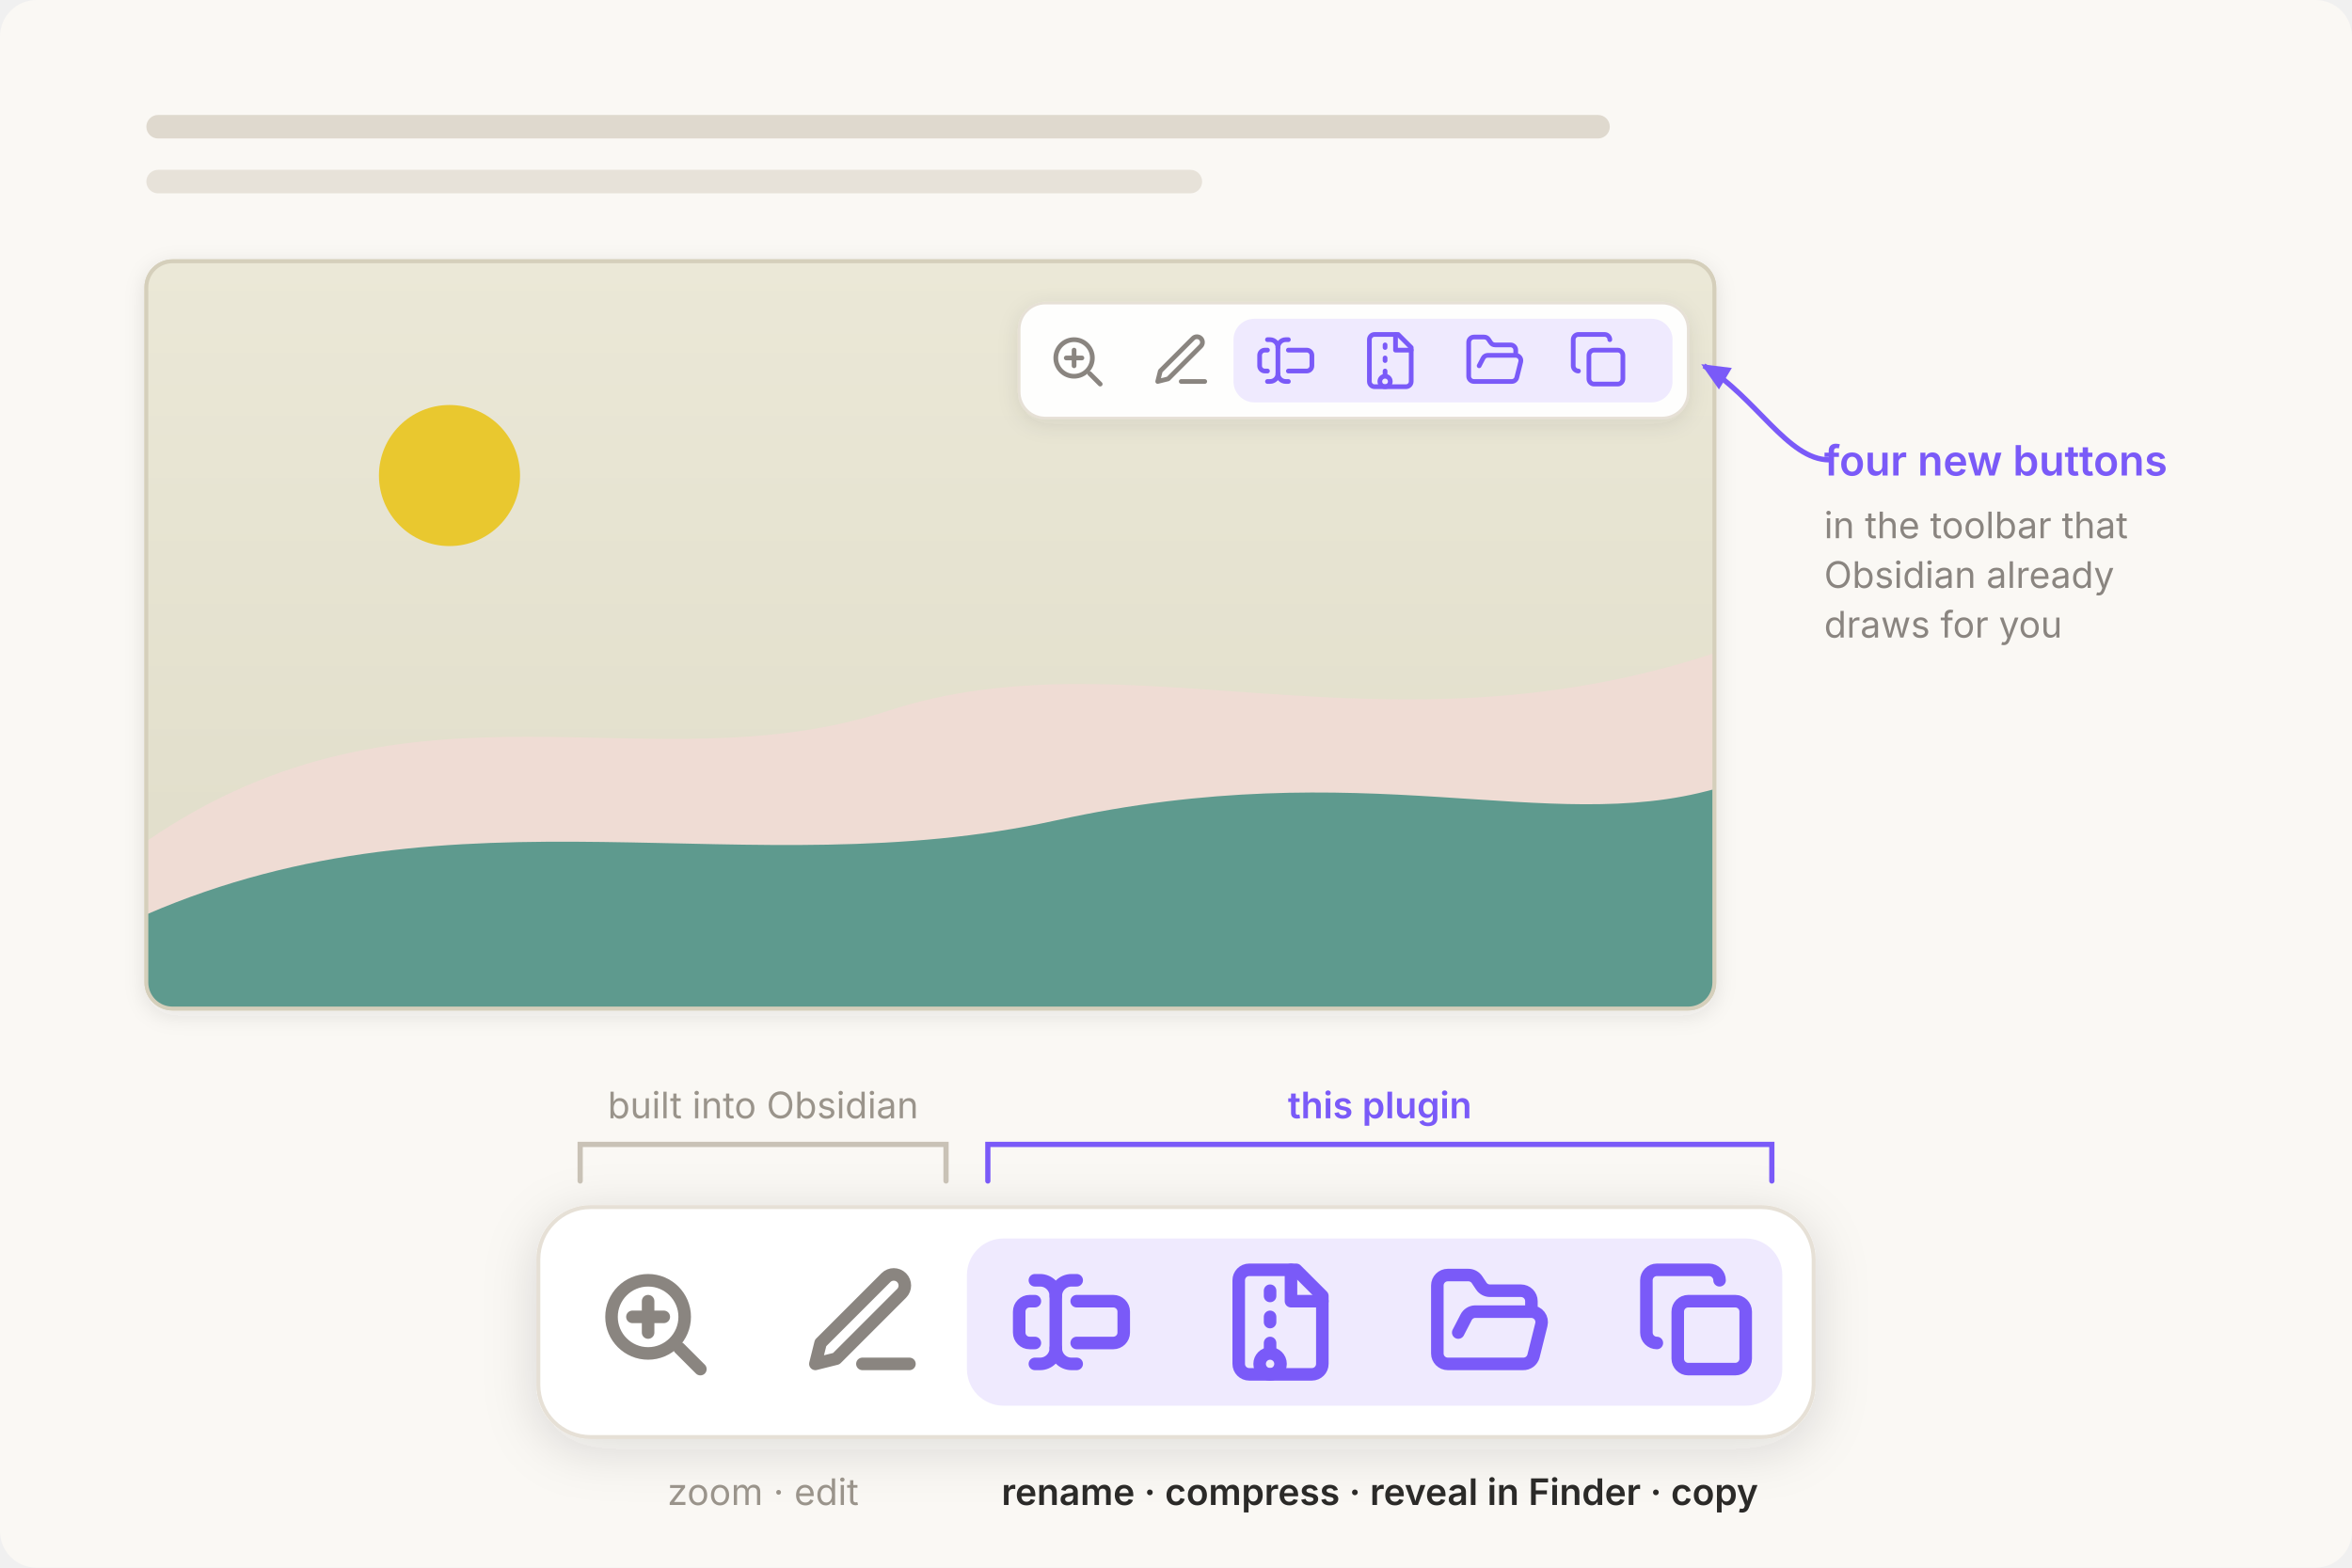
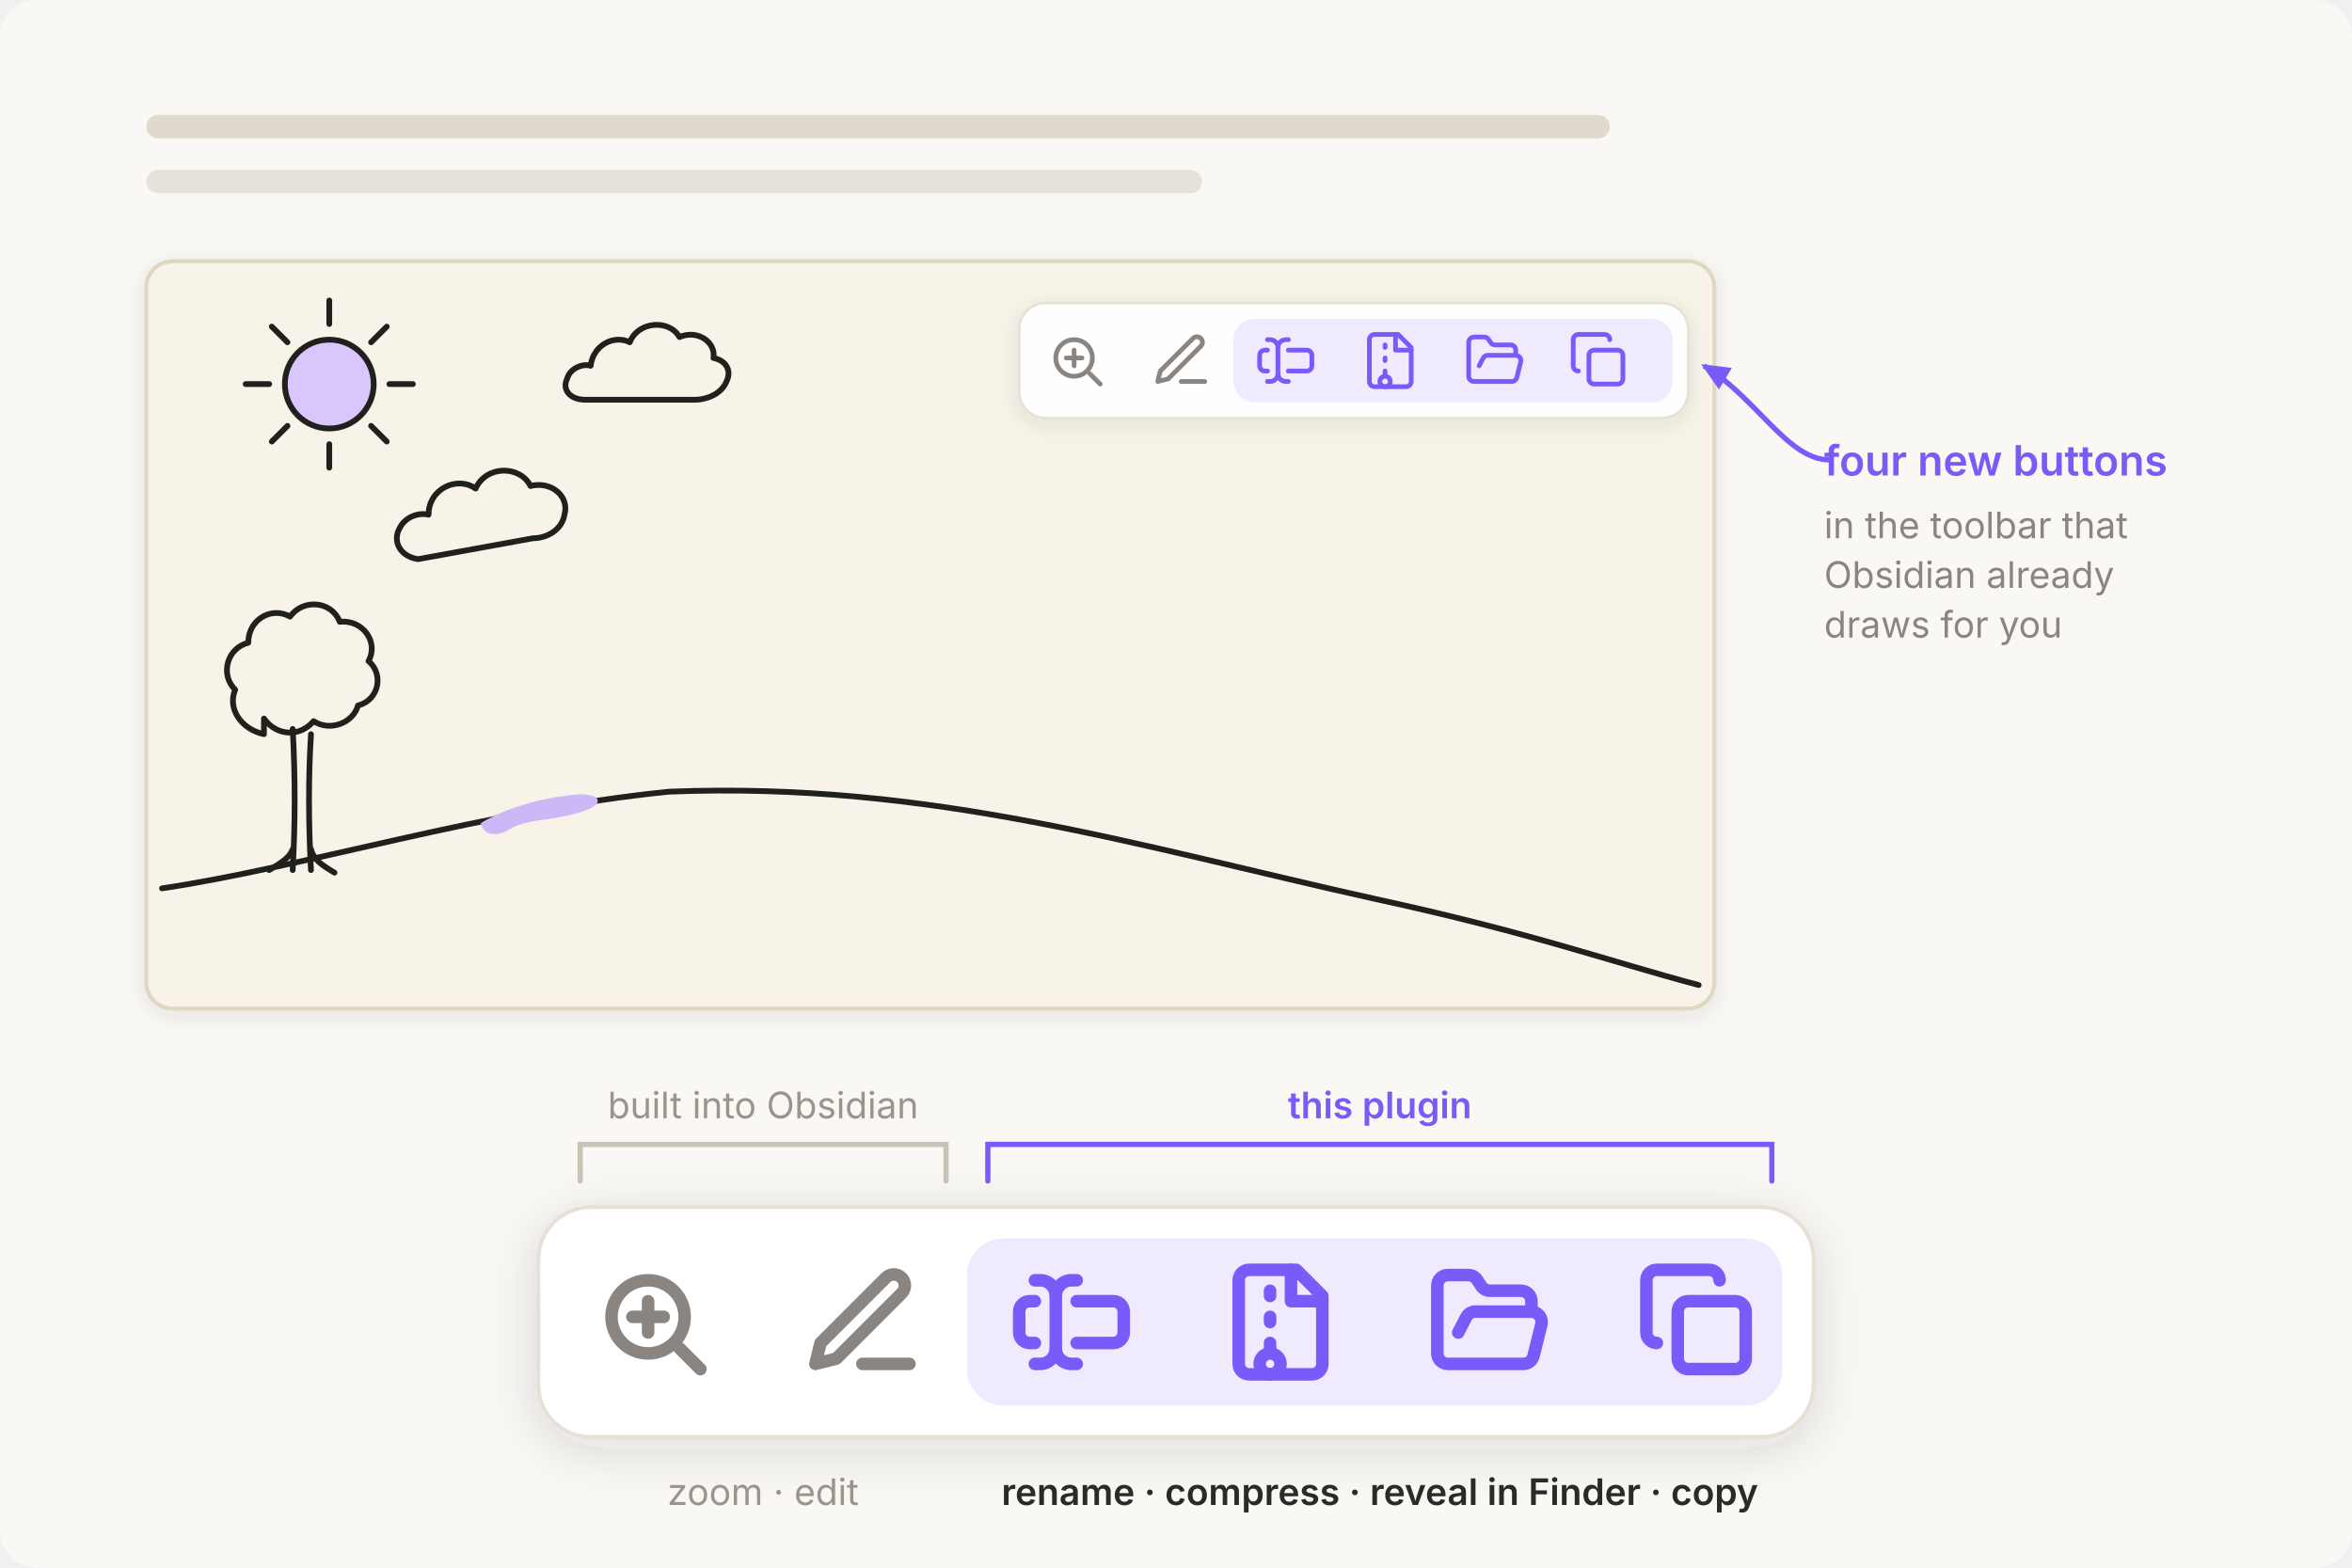
<svg xmlns="http://www.w3.org/2000/svg" viewBox="0 0 900 600" width="900" height="600" font-family="-apple-system, BlinkMacSystemFont, 'Segoe UI', Inter, Helvetica, Arial, sans-serif">
  <defs>
    <filter id="soft" x="-30%" y="-30%" width="160%" height="160%">
      <feDropShadow dx="0" dy="2" stdDeviation="4" flood-color="#2B2A28" flood-opacity="0.10" />
    </filter>
    <filter id="lift" x="-40%" y="-40%" width="180%" height="180%">
      <feDropShadow dx="0" dy="4" stdDeviation="10" flood-color="#2B2A28" flood-opacity="0.14" />
    </filter>
    <marker id="tip" viewBox="0 0 10 10" refX="8" refY="5" markerWidth="6" markerHeight="6" orient="auto-start-reverse">
      <path d="M0 1 L9 5 L0 9 z" fill="#7A5AF8" />
    </marker>
    <clipPath id="cardClip">
      <rect x="56" y="100" width="600" height="286" rx="10" />
    </clipPath>
    <linearGradient id="sky" x1="0" y1="0" x2="0" y2="1">
      <stop offset="0" stop-color="#EBE8D7" />
      <stop offset="1" stop-color="#DFDCC8" />
    </linearGradient>
    <g id="ic-zoom">
      <circle cx="11" cy="11" r="7" />
      <path d="m21 21-4-4M11 8v6M8 11h6" />
    </g>
    <g id="ic-pencil">
      <path d="M12 20h9" />
      <path d="M16.5 3.5a2.12 2.12 0 0 1 3 3L7 19l-4 1 1-4Z" />
    </g>
    <g id="ic-copy">
      <rect x="8" y="8" width="13" height="13" rx="2" />
      <path d="M4 16a2 2 0 0 1-2-2V4a2 2 0 0 1 2-2h10a2 2 0 0 1 2 2" />
    </g>
    <g id="ic-folder">
      <path d="m6 14 1.5-2.9A2 2 0 0 1 9.2 10H20a2 2 0 0 1 1.9 2.5l-1.5 6a2 2 0 0 1-2 1.5H4a2 2 0 0 1-2-2V5a2 2 0 0 1 2-2h3.9a2 2 0 0 1 1.7.9l.8 1.2a2 2 0 0 0 1.7.9H18a2 2 0 0 1 2 2v2" />
    </g>
    <g id="ic-archive">
      <path d="M15 2H6a2 2 0 0 0-2 2v16a2 2 0 0 0 2 2h12a2 2 0 0 0 2-2V7Z" />
      <polyline points="14 2 14 8 20 8" />
      <path d="M10 6v1M10 11v1M10 16v1" />
      <circle cx="10" cy="20" r="2" />
    </g>
    <g id="ic-rename">
      <path d="M5 4h1a3 3 0 0 1 3 3 3 3 0 0 1 3-3h1" />
      <path d="M13 20h-1a3 3 0 0 1-3-3 3 3 0 0 1-3 3H5" />
      <path d="M5 16H4a2 2 0 0 1-2-2v-4a2 2 0 0 1 2-2h1" />
      <path d="M13 8h7a2 2 0 0 1 2 2v4a2 2 0 0 1-2 2h-7" />
      <path d="M9 7v10" />
    </g>
  </defs>
  <rect width="900" height="600" rx="14" fill="#FAF8F4" />
  <rect x="56" y="44" width="560" height="9" rx="4.5" fill="#DFD9CE" />
  <rect x="56" y="65" width="404" height="9" rx="4.5" fill="#E7E2D9" />
-   <rect x="56" y="100" width="600" height="286" rx="10" fill="#EBE8D7" stroke="#DCD6C4" stroke-width="1.5" filter="url(#soft)" />
+   <rect x="56" y="100" width="600" height="286" rx="10" fill="#F7F3E8" stroke="#E4DCC8" stroke-width="1.5" filter="url(#soft)" />
  <g clip-path="url(#cardClip)">
-     <rect x="56" y="100" width="600" height="286" fill="url(#sky)" />
-     <circle cx="172" cy="182" r="27" fill="#E9C82F" />
-     <path d="M56 322 C 158 252, 248 302, 340 272 C 432 242, 528 292, 656 250 L656 386 L56 386 Z" fill="#EFDCD4" />
-     <path d="M56 350 C 176 298, 286 340, 404 314 C 522 288, 592 320, 656 302 L656 386 L56 386 Z" fill="#5E9A8E" />
+     <rect x="56" y="100" width="600" height="286" fill="#F7F3E8" />
+     <g transform="translate(56,100)" stroke="#20201D" stroke-width="2.2" fill="none" stroke-linecap="round" stroke-linejoin="round">
+       <circle cx="70" cy="47" r="17" fill="#D9C6FB" />
+       <path d="M70 24v-9M86 31l6-6M93 47h9M86 63l6 6M70 70v9M54 63l-6 6M47 47h-9M54 31l-6-6" />
+       <path d="M168 53c-6 0-9-4-7-8 1-4 6-6 9-5 1-8 9-12 15-9 3-8 15-9 19-2 7-3 14 2 13 8                5 1 7 5 5 9-2 5-8 7-12 7z" />
+       <path d="M104 114c-7-1-10-7-7-12 2-4 7-6 11-5 0-10 11-15 18-10 4-9 17-9 21-1                8-2 15 4 13 11-1 6-7 9-12 9z" />
+       <path d="M45 181c-9-2-14-10-11-17-6-6-3-16 5-18 0-9 9-14 16-10 5-7 16-6 19 2                9-1 15 8 11 15 6 5 4 15-4 17-2 7-11 10-17 6-5 6-14 6-19-1z" />
+       <path d="M56 179c1 18 1 36 0 54M63 181c-1 16-1 34 0 52M47 233c5-3 8-5 9-8M72 234c-5-3-8-5-9-9" />
+       <path d="M6 240c54-8 124-30 194-37 100-4 180 21 270 41 60 13 90 24 124 33" />
+     </g>
+     <path d="M184 315c10-6 24-10 38-11 6 0 8 2 6 4-3 3-14 5-22 6-6 1-9 2-12 4-4 2-9 2-10-3z" fill="#CDB8F7" />
  </g>
-   <rect x="56" y="100" width="600" height="286" rx="10" fill="none" stroke="#D5CFBB" stroke-width="1.5" />
+   <rect x="56" y="100" width="600" height="286" rx="10" fill="none" stroke="#E0D7C2" stroke-width="1.5" />
  <g transform="translate(390,116)">
    <rect x="0" y="0" width="256" height="44" rx="10" fill="#FFFFFF" fill-opacity="0.94" stroke="#E6E0D6" filter="url(#soft)" />
    <rect x="82" y="6" width="168" height="32" rx="8" fill="#EFEAFE" />
    <g stroke-width="1.8" fill="none" stroke-linecap="round" stroke-linejoin="round">
      <g stroke="#8A8580">
        <use href="#ic-zoom" x="10" y="10" />
        <use href="#ic-pencil" x="50" y="10" />
      </g>
      <g stroke="#7A5AF8">
        <use href="#ic-rename" x="90" y="10" />
        <use href="#ic-archive" x="130" y="10" />
        <use href="#ic-folder" x="170" y="10" />
        <use href="#ic-copy" x="210" y="10" />
      </g>
    </g>
  </g>
  <path d="M700 176 C 684 176, 672 152, 652 140" stroke="#7A5AF8" stroke-width="2" fill="none" marker-end="url(#tip)" />
  <text x="698" y="182" font-size="16" font-weight="600" fill="#7A5AF8">four new buttons</text>
  <text x="698" y="206" font-size="14" fill="#8A8580">in the toolbar that</text>
  <text x="698" y="225" font-size="14" fill="#8A8580">Obsidian already</text>
  <text x="698" y="244" font-size="14" fill="#8A8580">draws for you</text>
  <g transform="translate(206,462)">
    <rect x="0" y="0" width="488" height="88" rx="20" fill="#FFFFFF" stroke="#E6E0D6" stroke-width="1.5" filter="url(#lift)" />
    <rect x="164" y="12" width="312" height="64" rx="14" fill="#EFEAFE" />
    <g stroke-width="2.4" fill="none" stroke-linecap="round" stroke-linejoin="round">
      <g stroke="#8A8580">
        <use href="#ic-zoom" transform="translate(20,20) scale(2)" />
        <use href="#ic-pencil" transform="translate(100,20) scale(2)" />
      </g>
      <g stroke="#7A5AF8">
        <use href="#ic-rename" transform="translate(180,20) scale(2)" />
        <use href="#ic-archive" transform="translate(260,20) scale(2)" />
        <use href="#ic-folder" transform="translate(340,20) scale(2)" />
        <use href="#ic-copy" transform="translate(420,20) scale(2)" />
      </g>
    </g>
  </g>
  <path d="M222 452 v-14 h140 v14" stroke="#C9C2B6" stroke-width="2" fill="none" stroke-linecap="round" />
  <text x="292" y="428" text-anchor="middle" font-size="14" fill="#9A948B">built into Obsidian</text>
  <path d="M378 452 v-14 h300 v14" stroke="#7A5AF8" stroke-width="2" fill="none" stroke-linecap="round" />
  <text x="528" y="428" text-anchor="middle" font-size="14" font-weight="600" fill="#7A5AF8">this plugin</text>
  <text x="292" y="576" text-anchor="middle" font-size="14" fill="#9A948B">zoom · edit</text>
  <text x="528" y="576" text-anchor="middle" font-size="14" font-weight="600" fill="#2B2A28">rename · compress · reveal in Finder · copy</text>
</svg>
